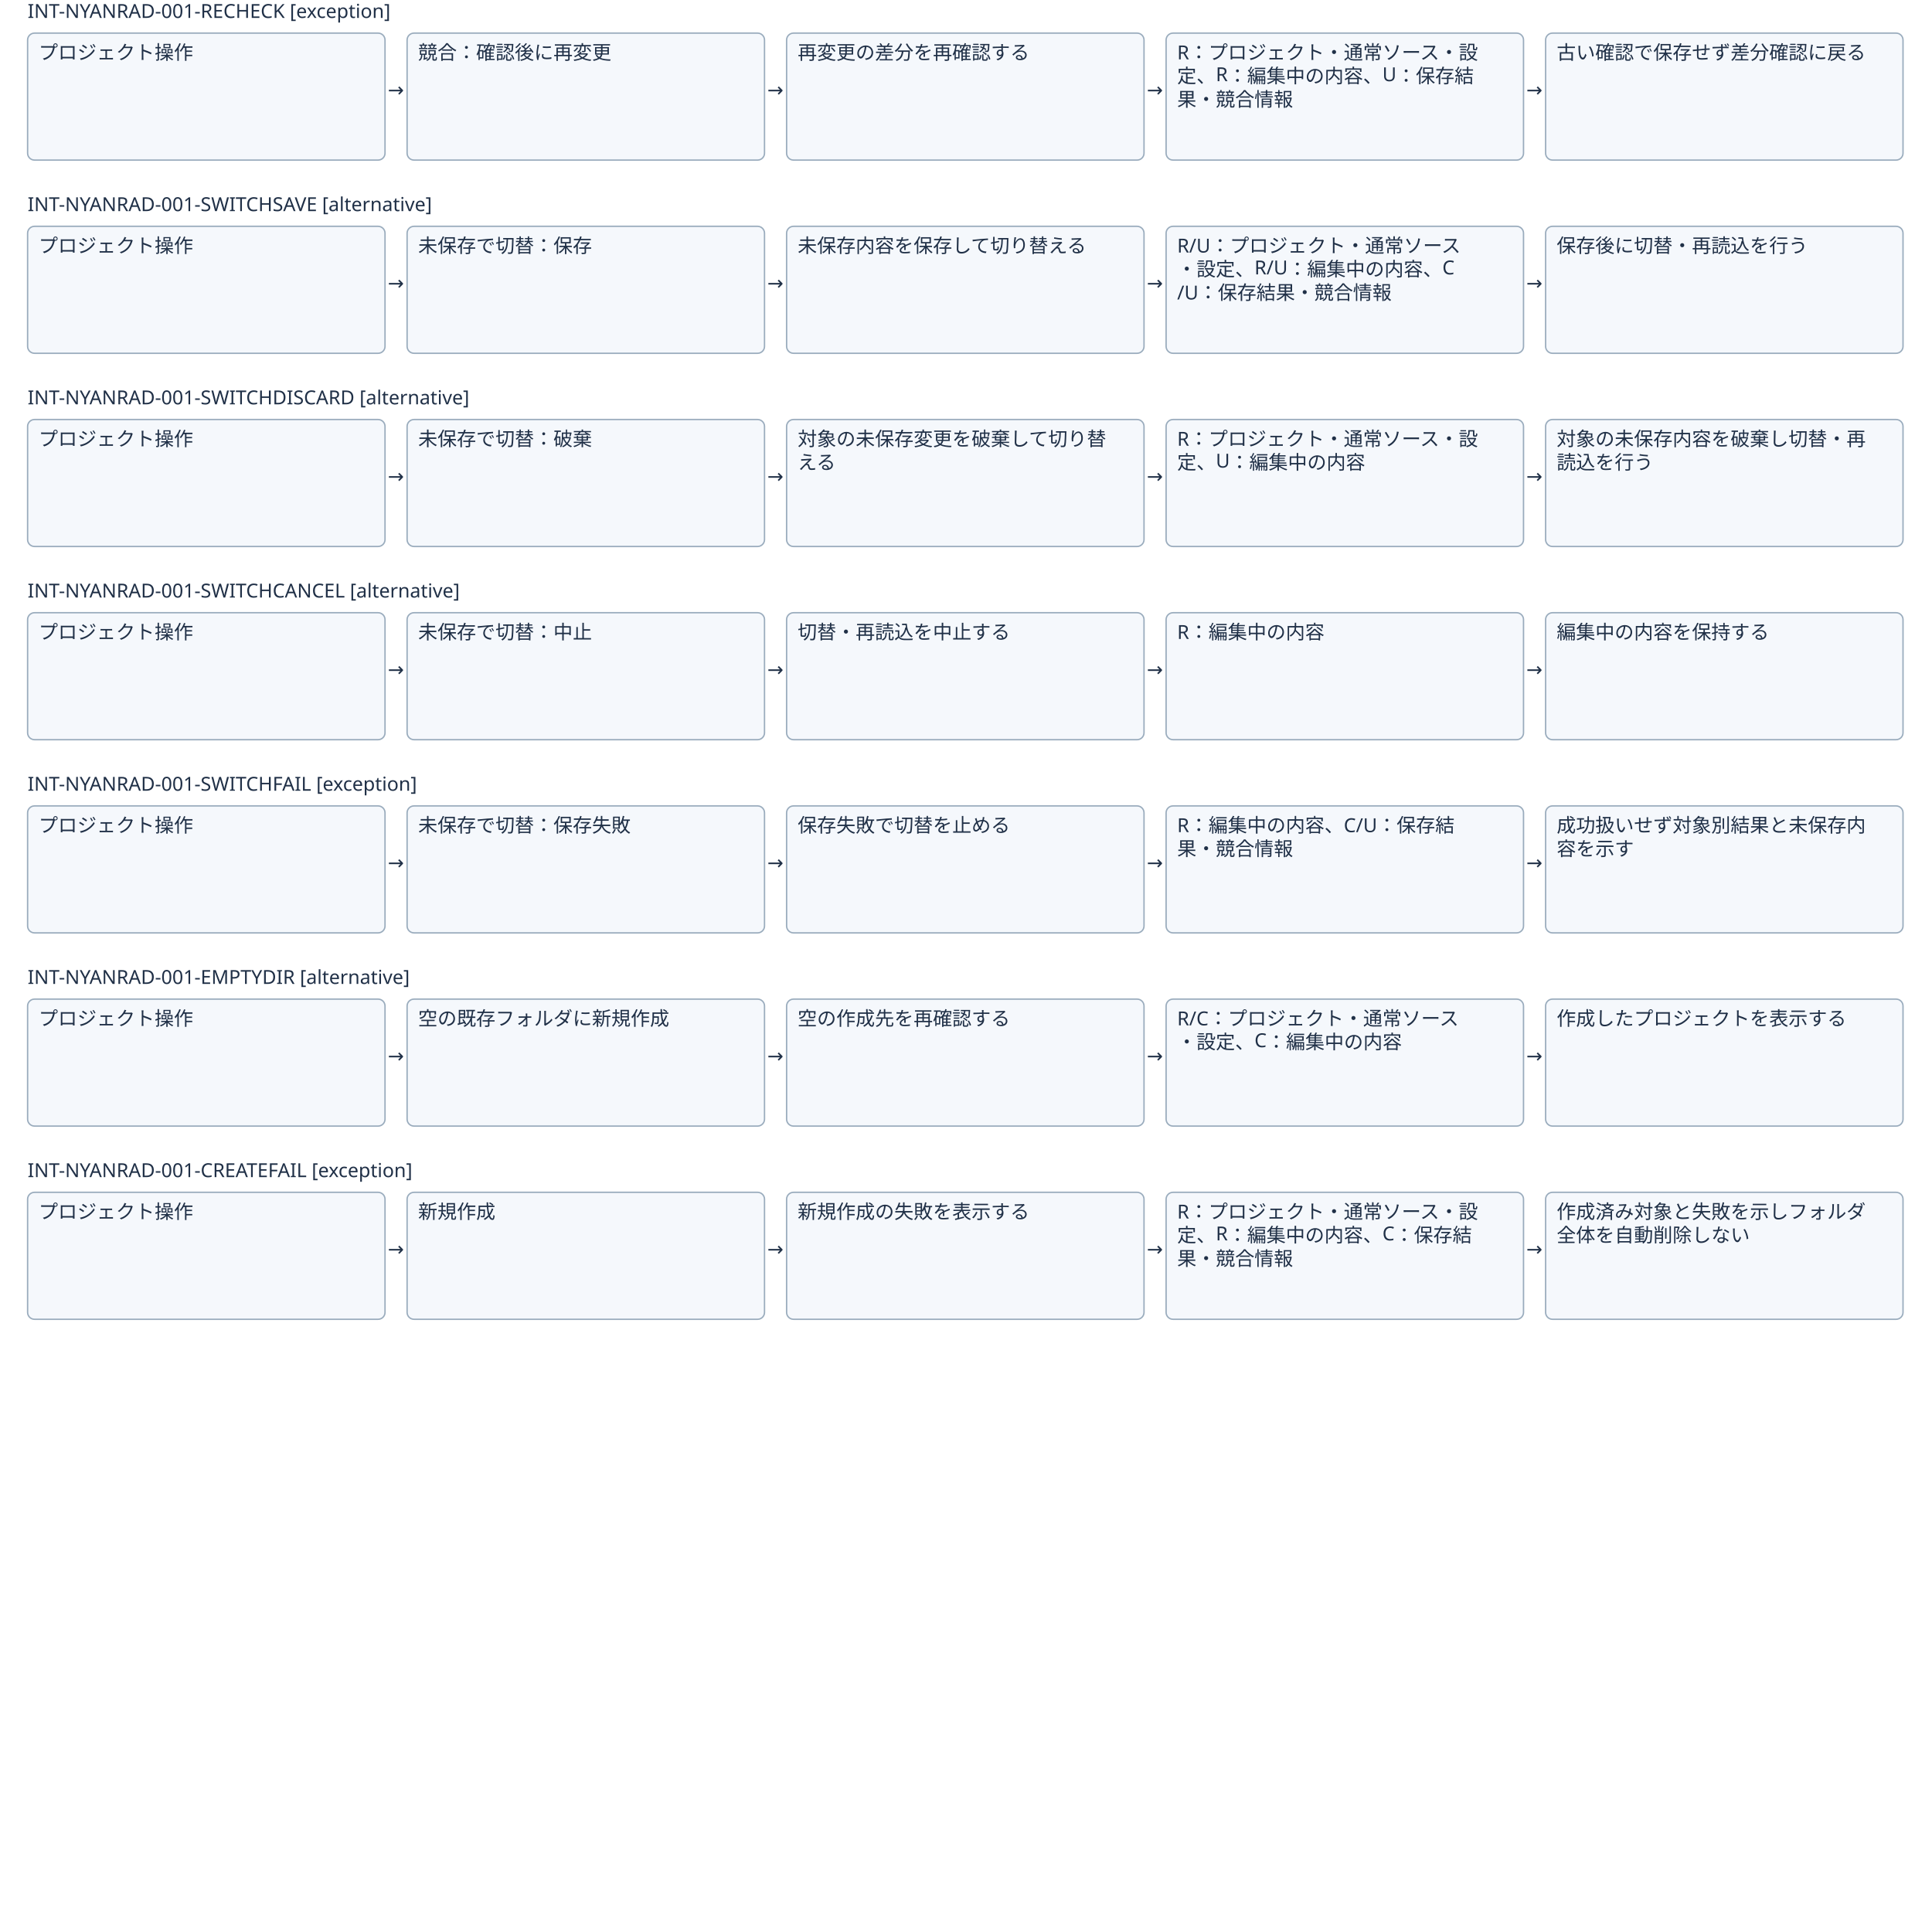
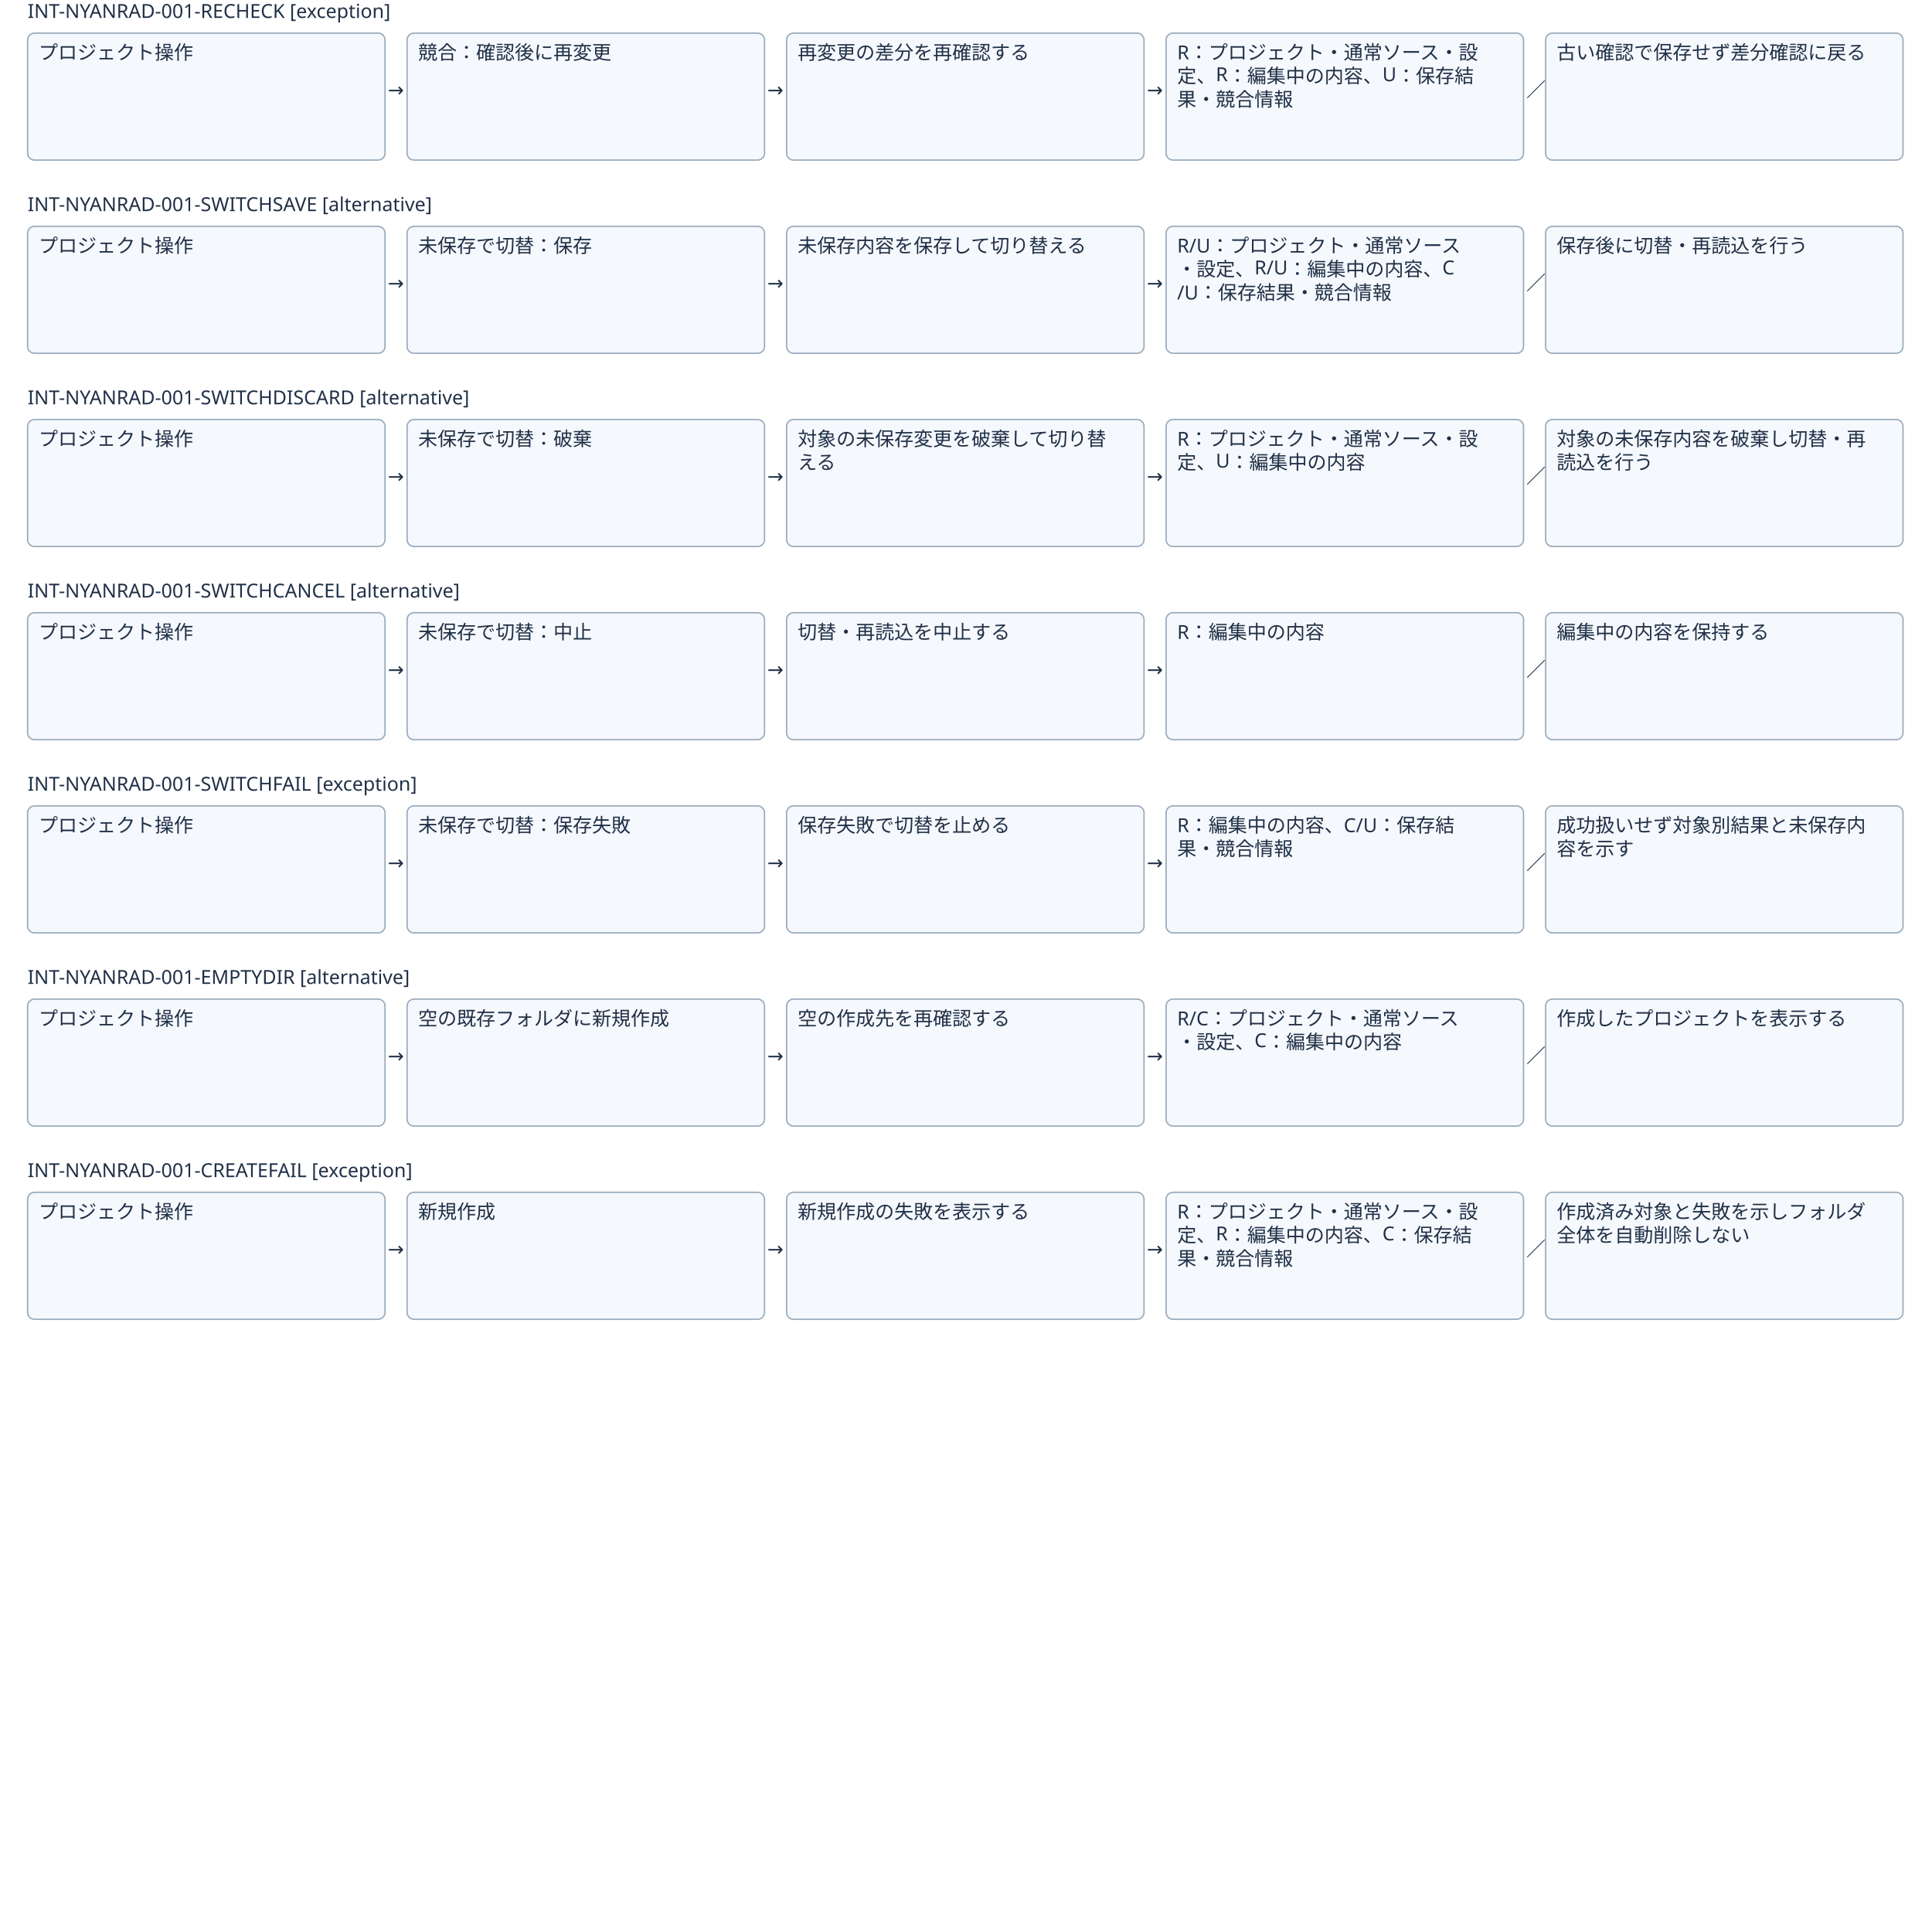
<svg xmlns="http://www.w3.org/2000/svg" width="1400" height="1400" viewBox="0 1350 1400 1400">
  <style>text{font-family:system-ui,sans-serif;fill:#203047;font-size:14px}rect{stroke:#9aacbd;fill:#f5f8fc}.title{font-size:22px;font-weight:bold}</style>
  <text x="20" y="34" class="title">プロジェクトを作成・再開する — draft</text>
-   <text x="20" y="62">各行：画面 → 操作 → 機能 → データ操作 → 画面へ返す結果</text>
+   <text x="20" y="62">画面 → 操作 → 機能 → データ操作 ／ 画面へ返す結果（機能からそれぞれ接続）</text>
  <text x="20" y="103">INT-NYANRAD-001-CREATE [normal]</text>
  <rect x="20" y="114" width="259" height="92" rx="5" />
  <text x="28" y="133">プロジェクト操作</text>
  <text x="281" y="160">→</text>
  <rect x="295" y="114" width="259" height="92" rx="5" />
  <text x="303" y="133">新規作成</text>
  <text x="556" y="160">→</text>
  <rect x="570" y="114" width="259" height="92" rx="5" />
  <text x="578" y="133">プロジェクトを作成する</text>
  <text x="831" y="160">→</text>
  <rect x="845" y="114" width="259" height="92" rx="5" />
  <text x="853" y="133">C：プロジェクト・通常ソース・設</text>
  <text x="853" y="150">定、C：編集中の内容</text>
-   <text x="1106" y="160">→</text>
+   <text x="1106" y="160">／</text>
  <rect x="1120" y="114" width="259" height="92" rx="5" />
  <text x="1128" y="133">作成したプロジェクトを表示する</text>
  <text x="20" y="243">INT-NYANRAD-001-OPEN [normal]</text>
  <rect x="20" y="254" width="259" height="92" rx="5" />
  <text x="28" y="273">プロジェクト操作</text>
  <text x="281" y="300">→</text>
  <rect x="295" y="254" width="259" height="92" rx="5" />
  <text x="303" y="273">開く</text>
  <text x="556" y="300">→</text>
  <rect x="570" y="254" width="259" height="92" rx="5" />
  <text x="578" y="273">プロジェクトを読み込む</text>
  <text x="831" y="300">→</text>
  <rect x="845" y="254" width="259" height="92" rx="5" />
  <text x="853" y="273">R：プロジェクト・通常ソース・設</text>
  <text x="853" y="290">定、C：編集中の内容</text>
-   <text x="1106" y="300">→</text>
+   <text x="1106" y="300">／</text>
  <rect x="1120" y="254" width="259" height="92" rx="5" />
  <text x="1128" y="273">内容と再編集可能範囲を表示する</text>
  <text x="20" y="383">INT-NYANRAD-001-SAVE [normal]</text>
  <rect x="20" y="394" width="259" height="92" rx="5" />
  <text x="28" y="413">プロジェクト操作</text>
  <text x="281" y="440">→</text>
  <rect x="295" y="394" width="259" height="92" rx="5" />
  <text x="303" y="413">保存</text>
  <text x="556" y="440">→</text>
  <rect x="570" y="394" width="259" height="92" rx="5" />
  <text x="578" y="413">編集内容を保存する</text>
  <text x="831" y="440">→</text>
  <rect x="845" y="394" width="259" height="92" rx="5" />
  <text x="853" y="413">R/U：プロジェクト・通常ソース</text>
  <text x="853" y="430">・設定、R/U：編集中の内容、C</text>
  <text x="853" y="447">：保存結果・競合情報</text>
-   <text x="1106" y="440">→</text>
+   <text x="1106" y="440">／</text>
  <rect x="1120" y="394" width="259" height="92" rx="5" />
  <text x="1128" y="413">対象別の保存結果を表示する</text>
  <text x="20" y="523">INT-NYANRAD-001-CONFLICT [exception]</text>
  <rect x="20" y="534" width="259" height="92" rx="5" />
  <text x="28" y="553">プロジェクト操作</text>
  <text x="281" y="580">→</text>
  <rect x="295" y="534" width="259" height="92" rx="5" />
  <text x="303" y="553">保存</text>
  <text x="556" y="580">→</text>
  <rect x="570" y="534" width="259" height="92" rx="5" />
  <text x="578" y="553">保存競合を確認する</text>
  <text x="831" y="580">→</text>
  <rect x="845" y="534" width="259" height="92" rx="5" />
  <text x="853" y="553">R：プロジェクト・通常ソース・設</text>
  <text x="853" y="570">定、R：編集中の内容、C：保存結</text>
  <text x="853" y="587">果・競合情報</text>
-   <text x="1106" y="580">→</text>
+   <text x="1106" y="580">／</text>
  <rect x="1120" y="534" width="259" height="92" rx="5" />
  <text x="1128" y="553">差分と再読込・明示上書き・中止の</text>
  <text x="1128" y="570">選択を示す</text>
  <text x="20" y="663">INT-NYANRAD-001-SAVEFAIL [exception]</text>
  <rect x="20" y="674" width="259" height="92" rx="5" />
  <text x="28" y="693">プロジェクト操作</text>
  <text x="281" y="720">→</text>
  <rect x="295" y="674" width="259" height="92" rx="5" />
  <text x="303" y="693">保存</text>
  <text x="556" y="720">→</text>
  <rect x="570" y="674" width="259" height="92" rx="5" />
  <text x="578" y="693">保存失敗を表示する</text>
  <text x="831" y="720">→</text>
  <rect x="845" y="674" width="259" height="92" rx="5" />
  <text x="853" y="693">R：編集中の内容、C：保存結果・</text>
  <text x="853" y="710">競合情報</text>
-   <text x="1106" y="720">→</text>
+   <text x="1106" y="720">／</text>
  <rect x="1120" y="674" width="259" height="92" rx="5" />
-   <text x="1128" y="693">未保存内容と失敗対象を保持して表</text>
-   <text x="1128" y="710">示し新規実行を止める</text>
+   <text x="1128" y="693">未保存内容と失敗対象を示す。一部</text>
+   <text x="1128" y="710">保存状態では新規実行を止める</text>
  <text x="20" y="803">INT-NYANRAD-001-EXISTS [exception]</text>
  <rect x="20" y="814" width="259" height="92" rx="5" />
  <text x="28" y="833">プロジェクト操作</text>
  <text x="281" y="860">→</text>
  <rect x="295" y="814" width="259" height="92" rx="5" />
  <text x="303" y="833">新規作成</text>
  <text x="556" y="860">→</text>
  <rect x="570" y="814" width="259" height="92" rx="5" />
  <text x="578" y="833">作成先の既存内容を保護する</text>
  <text x="831" y="860">→</text>
  <rect x="845" y="814" width="259" height="92" rx="5" />
  <text x="853" y="833">R：プロジェクト・通常ソース・設</text>
  <text x="853" y="850">定</text>
-   <text x="1106" y="860">→</text>
+   <text x="1106" y="860">／</text>
  <rect x="1120" y="814" width="259" height="92" rx="5" />
  <text x="1128" y="833">生成せず別の場所・中止を示す</text>
  <text x="20" y="943">INT-NYANRAD-001-RELOAD [alternative]</text>
  <rect x="20" y="954" width="259" height="92" rx="5" />
  <text x="28" y="973">プロジェクト操作</text>
  <text x="281" y="1000">→</text>
  <rect x="295" y="954" width="259" height="92" rx="5" />
  <text x="303" y="973">競合：保存先を読み直す</text>
  <text x="556" y="1000">→</text>
  <rect x="570" y="954" width="259" height="92" rx="5" />
  <text x="578" y="973">対象の外部変更を読み直す</text>
  <text x="831" y="1000">→</text>
  <rect x="845" y="954" width="259" height="92" rx="5" />
  <text x="853" y="973">R：プロジェクト・通常ソース・設</text>
  <text x="853" y="990">定、U：編集中の内容、R/U：保</text>
  <text x="853" y="1007">存結果・競合情報</text>
-   <text x="1106" y="1000">→</text>
+   <text x="1106" y="1000">／</text>
  <rect x="1120" y="954" width="259" height="92" rx="5" />
  <text x="1128" y="973">保存先を残して対象だけ読み直し他</text>
  <text x="1128" y="990">の未保存変更を保持する</text>
  <text x="20" y="1083">INT-NYANRAD-001-OVERWRITE [alternative]</text>
  <rect x="20" y="1094" width="259" height="92" rx="5" />
  <text x="28" y="1113">プロジェクト操作</text>
  <text x="281" y="1140">→</text>
  <rect x="295" y="1094" width="259" height="92" rx="5" />
  <text x="303" y="1113">競合：編集内容で上書き</text>
  <text x="556" y="1140">→</text>
  <rect x="570" y="1094" width="259" height="92" rx="5" />
  <text x="578" y="1113">外部変更を明示的に置き換える</text>
  <text x="831" y="1140">→</text>
  <rect x="845" y="1094" width="259" height="92" rx="5" />
  <text x="853" y="1113">R/U：プロジェクト・通常ソース</text>
  <text x="853" y="1130">・設定、R/U：編集中の内容、R</text>
  <text x="853" y="1147">/U：保存結果・競合情報</text>
-   <text x="1106" y="1140">→</text>
+   <text x="1106" y="1140">／</text>
  <rect x="1120" y="1094" width="259" height="92" rx="5" />
  <text x="1128" y="1113">対象だけ保存し結果を示す</text>
  <text x="20" y="1223">INT-NYANRAD-001-CANCEL [alternative]</text>
  <rect x="20" y="1234" width="259" height="92" rx="5" />
  <text x="28" y="1253">プロジェクト操作</text>
  <text x="281" y="1280">→</text>
  <rect x="295" y="1234" width="259" height="92" rx="5" />
  <text x="303" y="1253">競合：中止</text>
  <text x="556" y="1280">→</text>
  <rect x="570" y="1234" width="259" height="92" rx="5" />
  <text x="578" y="1253">競合の解決を中止する</text>
  <text x="831" y="1280">→</text>
  <rect x="845" y="1234" width="259" height="92" rx="5" />
  <text x="853" y="1253">R：プロジェクト・通常ソース・設</text>
  <text x="853" y="1270">定、R：編集中の内容、R：保存結</text>
  <text x="853" y="1287">果・競合情報</text>
-   <text x="1106" y="1280">→</text>
+   <text x="1106" y="1280">／</text>
  <rect x="1120" y="1234" width="259" height="92" rx="5" />
  <text x="1128" y="1253">保存先と未保存編集の両方を保持す</text>
  <text x="1128" y="1270">る</text>
  <text x="20" y="1363">INT-NYANRAD-001-RECHECK [exception]</text>
  <rect x="20" y="1374" width="259" height="92" rx="5" />
  <text x="28" y="1393">プロジェクト操作</text>
  <text x="281" y="1420">→</text>
  <rect x="295" y="1374" width="259" height="92" rx="5" />
  <text x="303" y="1393">競合：確認後に再変更</text>
  <text x="556" y="1420">→</text>
  <rect x="570" y="1374" width="259" height="92" rx="5" />
  <text x="578" y="1393">再変更の差分を再確認する</text>
  <text x="831" y="1420">→</text>
  <rect x="845" y="1374" width="259" height="92" rx="5" />
  <text x="853" y="1393">R：プロジェクト・通常ソース・設</text>
  <text x="853" y="1410">定、R：編集中の内容、U：保存結</text>
  <text x="853" y="1427">果・競合情報</text>
-   <text x="1106" y="1420">→</text>
+   <text x="1106" y="1420">／</text>
  <rect x="1120" y="1374" width="259" height="92" rx="5" />
  <text x="1128" y="1393">古い確認で保存せず差分確認に戻る</text>
  <text x="20" y="1503">INT-NYANRAD-001-SWITCHSAVE [alternative]</text>
  <rect x="20" y="1514" width="259" height="92" rx="5" />
  <text x="28" y="1533">プロジェクト操作</text>
  <text x="281" y="1560">→</text>
  <rect x="295" y="1514" width="259" height="92" rx="5" />
  <text x="303" y="1533">未保存で切替：保存</text>
  <text x="556" y="1560">→</text>
  <rect x="570" y="1514" width="259" height="92" rx="5" />
  <text x="578" y="1533">未保存内容を保存して切り替える</text>
  <text x="831" y="1560">→</text>
  <rect x="845" y="1514" width="259" height="92" rx="5" />
  <text x="853" y="1533">R/U：プロジェクト・通常ソース</text>
  <text x="853" y="1550">・設定、R/U：編集中の内容、C</text>
  <text x="853" y="1567">/U：保存結果・競合情報</text>
-   <text x="1106" y="1560">→</text>
+   <text x="1106" y="1560">／</text>
  <rect x="1120" y="1514" width="259" height="92" rx="5" />
  <text x="1128" y="1533">保存後に切替・再読込を行う</text>
  <text x="20" y="1643">INT-NYANRAD-001-SWITCHDISCARD [alternative]</text>
  <rect x="20" y="1654" width="259" height="92" rx="5" />
  <text x="28" y="1673">プロジェクト操作</text>
  <text x="281" y="1700">→</text>
  <rect x="295" y="1654" width="259" height="92" rx="5" />
  <text x="303" y="1673">未保存で切替：破棄</text>
  <text x="556" y="1700">→</text>
  <rect x="570" y="1654" width="259" height="92" rx="5" />
  <text x="578" y="1673">対象の未保存変更を破棄して切り替</text>
  <text x="578" y="1690">える</text>
  <text x="831" y="1700">→</text>
  <rect x="845" y="1654" width="259" height="92" rx="5" />
  <text x="853" y="1673">R：プロジェクト・通常ソース・設</text>
  <text x="853" y="1690">定、U：編集中の内容</text>
-   <text x="1106" y="1700">→</text>
+   <text x="1106" y="1700">／</text>
  <rect x="1120" y="1654" width="259" height="92" rx="5" />
  <text x="1128" y="1673">対象の未保存内容を破棄し切替・再</text>
  <text x="1128" y="1690">読込を行う</text>
  <text x="20" y="1783">INT-NYANRAD-001-SWITCHCANCEL [alternative]</text>
  <rect x="20" y="1794" width="259" height="92" rx="5" />
  <text x="28" y="1813">プロジェクト操作</text>
  <text x="281" y="1840">→</text>
  <rect x="295" y="1794" width="259" height="92" rx="5" />
  <text x="303" y="1813">未保存で切替：中止</text>
  <text x="556" y="1840">→</text>
  <rect x="570" y="1794" width="259" height="92" rx="5" />
  <text x="578" y="1813">切替・再読込を中止する</text>
  <text x="831" y="1840">→</text>
  <rect x="845" y="1794" width="259" height="92" rx="5" />
  <text x="853" y="1813">R：編集中の内容</text>
-   <text x="1106" y="1840">→</text>
+   <text x="1106" y="1840">／</text>
  <rect x="1120" y="1794" width="259" height="92" rx="5" />
  <text x="1128" y="1813">編集中の内容を保持する</text>
  <text x="20" y="1923">INT-NYANRAD-001-SWITCHFAIL [exception]</text>
  <rect x="20" y="1934" width="259" height="92" rx="5" />
  <text x="28" y="1953">プロジェクト操作</text>
  <text x="281" y="1980">→</text>
  <rect x="295" y="1934" width="259" height="92" rx="5" />
  <text x="303" y="1953">未保存で切替：保存失敗</text>
  <text x="556" y="1980">→</text>
  <rect x="570" y="1934" width="259" height="92" rx="5" />
  <text x="578" y="1953">保存失敗で切替を止める</text>
  <text x="831" y="1980">→</text>
  <rect x="845" y="1934" width="259" height="92" rx="5" />
  <text x="853" y="1953">R：編集中の内容、C/U：保存結</text>
  <text x="853" y="1970">果・競合情報</text>
-   <text x="1106" y="1980">→</text>
+   <text x="1106" y="1980">／</text>
  <rect x="1120" y="1934" width="259" height="92" rx="5" />
  <text x="1128" y="1953">成功扱いせず対象別結果と未保存内</text>
  <text x="1128" y="1970">容を示す</text>
  <text x="20" y="2063">INT-NYANRAD-001-EMPTYDIR [alternative]</text>
  <rect x="20" y="2074" width="259" height="92" rx="5" />
  <text x="28" y="2093">プロジェクト操作</text>
  <text x="281" y="2120">→</text>
  <rect x="295" y="2074" width="259" height="92" rx="5" />
  <text x="303" y="2093">空の既存フォルダに新規作成</text>
  <text x="556" y="2120">→</text>
  <rect x="570" y="2074" width="259" height="92" rx="5" />
  <text x="578" y="2093">空の作成先を再確認する</text>
  <text x="831" y="2120">→</text>
  <rect x="845" y="2074" width="259" height="92" rx="5" />
  <text x="853" y="2093">R/C：プロジェクト・通常ソース</text>
  <text x="853" y="2110">・設定、C：編集中の内容</text>
-   <text x="1106" y="2120">→</text>
+   <text x="1106" y="2120">／</text>
  <rect x="1120" y="2074" width="259" height="92" rx="5" />
  <text x="1128" y="2093">作成したプロジェクトを表示する</text>
  <text x="20" y="2203">INT-NYANRAD-001-CREATEFAIL [exception]</text>
  <rect x="20" y="2214" width="259" height="92" rx="5" />
  <text x="28" y="2233">プロジェクト操作</text>
  <text x="281" y="2260">→</text>
  <rect x="295" y="2214" width="259" height="92" rx="5" />
  <text x="303" y="2233">新規作成</text>
  <text x="556" y="2260">→</text>
  <rect x="570" y="2214" width="259" height="92" rx="5" />
  <text x="578" y="2233">新規作成の失敗を表示する</text>
  <text x="831" y="2260">→</text>
  <rect x="845" y="2214" width="259" height="92" rx="5" />
  <text x="853" y="2233">R：プロジェクト・通常ソース・設</text>
  <text x="853" y="2250">定、R：編集中の内容、C：保存結</text>
  <text x="853" y="2267">果・競合情報</text>
-   <text x="1106" y="2260">→</text>
+   <text x="1106" y="2260">／</text>
  <rect x="1120" y="2214" width="259" height="92" rx="5" />
  <text x="1128" y="2233">作成済み対象と失敗を示しフォルダ</text>
  <text x="1128" y="2250">全体を自動削除しない</text>
</svg>
